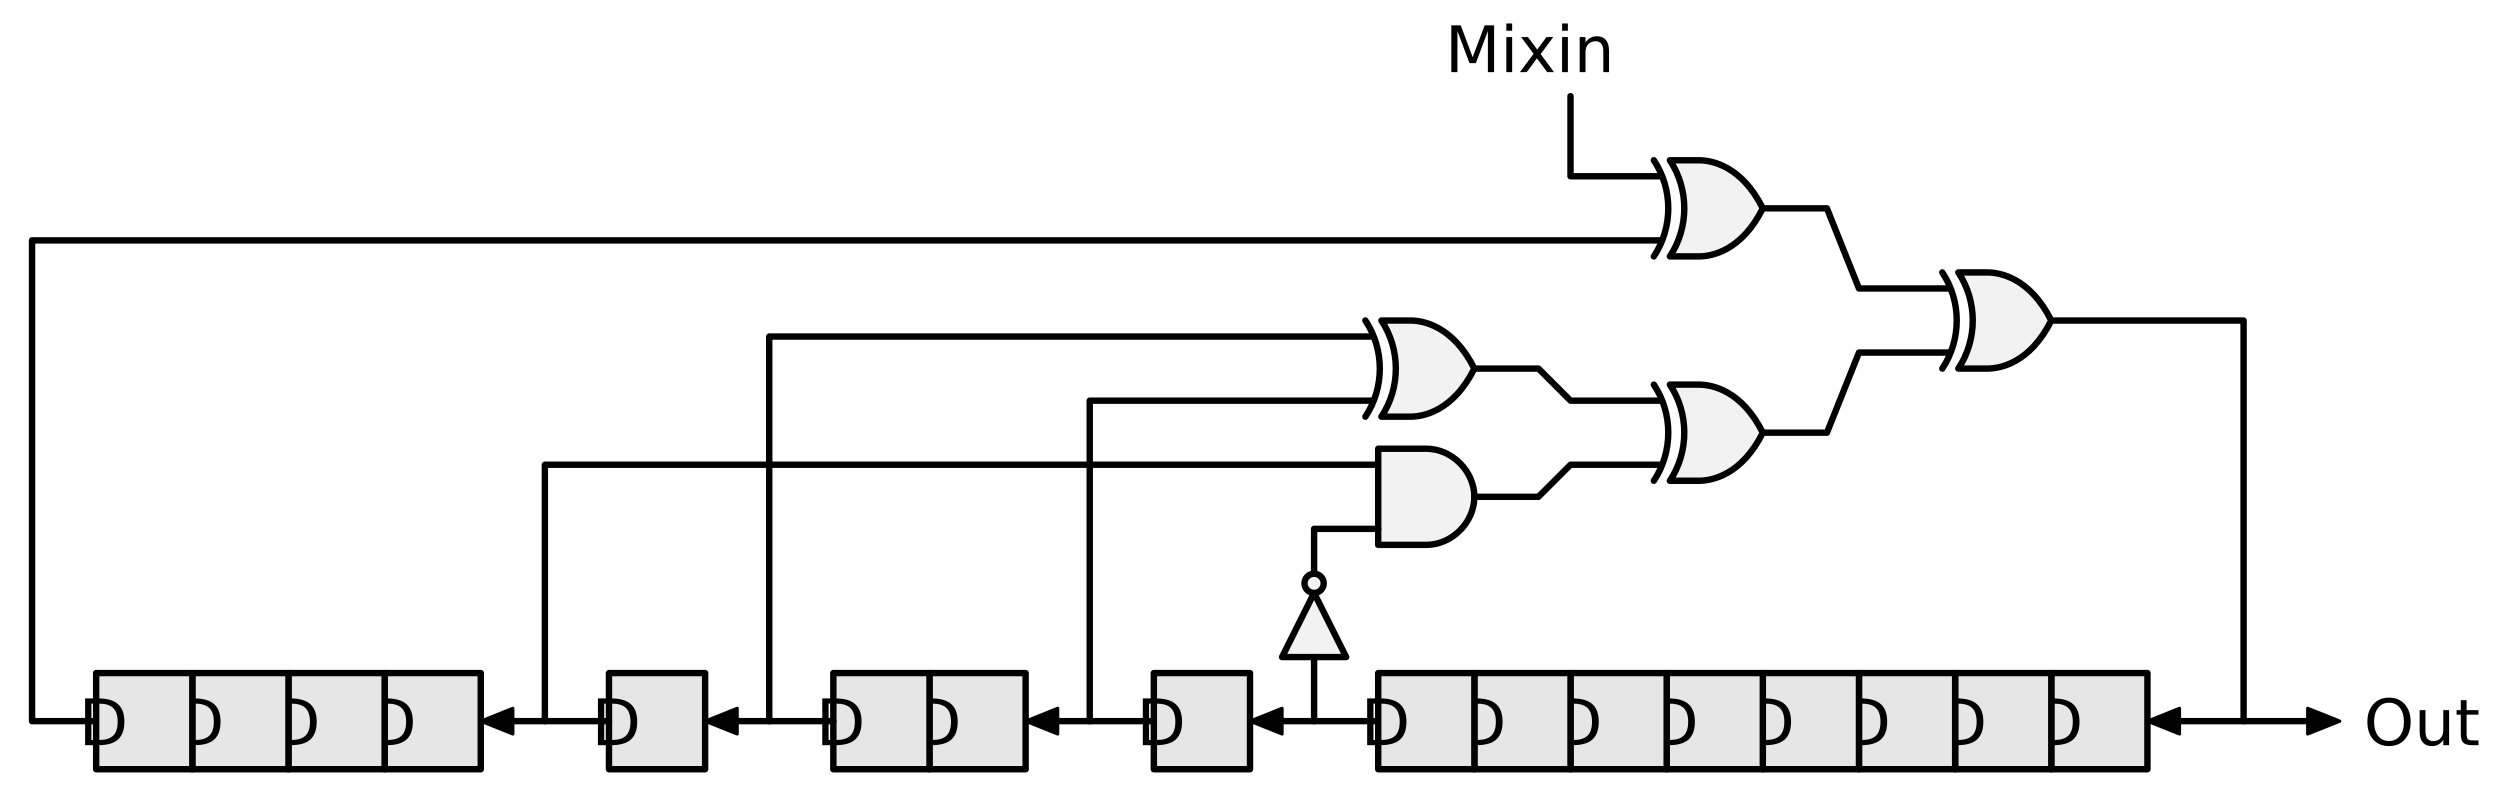
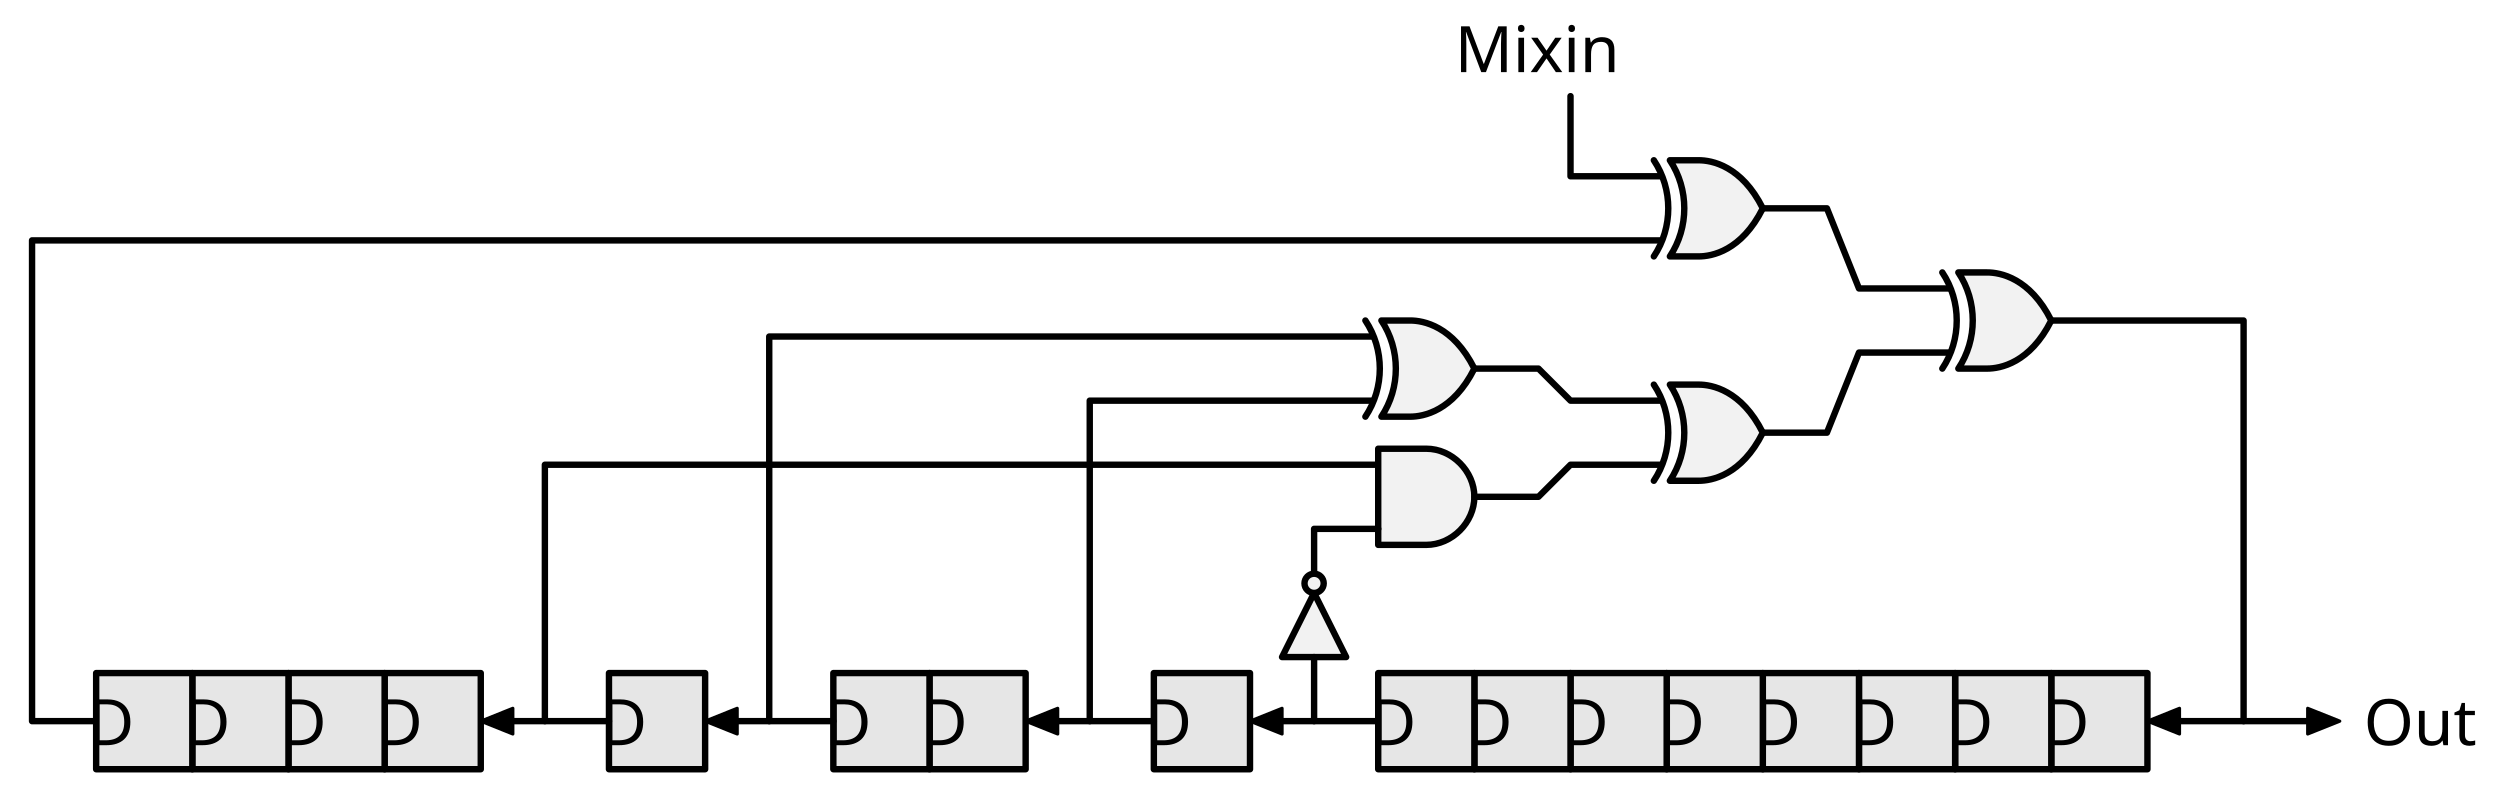
<svg xmlns="http://www.w3.org/2000/svg" width="780" height="250" viewBox="0 0 390 125" version="1.1" id="svg8">
  <defs id="defs2" />
  <g id="layer1" style="display:inline">
-     <text xml:space="preserve" style="color:#000000;font-size:8px;line-height:150%;font-family:'DejaVu Sans';-inkscape-font-specification:'DejaVu Sans';text-align:start;text-decoration:none;text-decoration-line:none;letter-spacing:0px;word-spacing:0px;text-anchor:start;display:inline;overflow:visible;fill:#000000;stroke:#000000;stroke-width:1px;stroke-linecap:butt;stroke-linejoin:miter;stroke-opacity:1" x="368.75" y="116.25" id="text3316-5-0-6-9-9-7-7-6">
+     <text xml:space="preserve" style="color:#000000;font-size:8px;line-height:150%;font-family:'sans-serif';-inkscape-font-specification:'sans-serif';text-align:start;text-decoration:none;text-decoration-line:none;letter-spacing:0px;word-spacing:0px;text-anchor:start;display:inline;overflow:visible;fill:#000000;stroke:#000000;stroke-width:1px;stroke-linecap:butt;stroke-linejoin:miter;stroke-opacity:1" x="368.75" y="116.25" id="text3316-5-0-6-9-9-7-7-6">
      <tspan x="368.75" y="116.25" style="font-size:10px;text-align:start;text-anchor:start;stroke:none" id="tspan1258-2-3-8-9-1">Out</tspan>
    </text>
    <path style="display:inline;fill:none;fill-rule:evenodd;stroke:#000000;stroke-width:1;stroke-linecap:round;stroke-linejoin:round;stroke-miterlimit:4;stroke-dasharray:none;stroke-opacity:1" d="M 215,72.5 H 85 v 40" id="path1267-6-89-7-78-6" />
    <path style="display:inline;fill:none;fill-rule:evenodd;stroke:#000000;stroke-width:1;stroke-linecap:round;stroke-linejoin:round;stroke-miterlimit:4;stroke-dasharray:none;stroke-opacity:1" d="M 215,112.5 H 200" id="path1267-6-89-7-4-0" />
    <path style="display:inline;fill:none;fill-rule:evenodd;stroke:#000000;stroke-width:1;stroke-linecap:round;stroke-linejoin:round;stroke-miterlimit:4;stroke-dasharray:none;stroke-opacity:1" d="M 360,112.5 H 350" id="path1267-6-89-7-4-0-9" />
    <path style="fill:#f2f2f2;stroke:#000000;stroke-width:1;stroke-linecap:round;stroke-linejoin:round;stroke-miterlimit:4;stroke-dasharray:none;stroke-opacity:1" d="m 215,70 v 15 h 7.5 c 4,0 7.5,-3.5 7.5,-7.5 0,-4 -3.5,-7.5 -7.5,-7.5 z" id="path4513-7-7-7-2-7-0-18-88-8-5-3-6-3-2-726-2-3" />
    <g id="g6081" transform="matrix(-1,0,0,1,355,155)">
      <path id="path48391-6-8" d="m 142,-105 c -3,4.5 -3,10.5 0,15" style="fill:none;stroke:#000000;stroke-width:1;stroke-linecap:round;stroke-linejoin:round;stroke-miterlimit:4;stroke-dasharray:none;stroke-opacity:1" />
      <path id="path4513-7-7-7-2-7-0-18-88-8-5-3-6-3-2-726-2-6-4" d="m 139.5,-105 c -3,4.5 -3,10.5 0,15 l -4.5,-4e-5 c -2,-2e-5 -6.667,-0.833 -10,-7.5 3.333,-6.667 8,-7.5 10,-7.5 z" style="fill:#f2f2f2;stroke:#000000;stroke-width:1;stroke-linecap:round;stroke-linejoin:round;stroke-miterlimit:4;stroke-dasharray:none;stroke-opacity:1" />
    </g>
    <path id="path6335-2-9-6-7-3" d="m 170,112.5 v -50 l 44,2e-5" style="fill:none;stroke:#000000;stroke-width:1px;stroke-linecap:round;stroke-linejoin:round;stroke-opacity:1" />
    <path id="path6335-2-9-6-1-1" d="m 120,112.5 v -60 l 94,1e-5" style="fill:none;stroke:#000000;stroke-width:1px;stroke-linecap:round;stroke-linejoin:round;stroke-opacity:1" />
    <path id="path6335-2-9-6-7-3-8" d="m 15,112.5 h -10 L 5,37.5 l 254,2e-5" style="display:inline;fill:none;stroke:#000000;stroke-width:1px;stroke-linecap:round;stroke-linejoin:round;stroke-opacity:1" />
    <path id="path6335-2-9-6-1-1-9" d="m 245,15 v 12.5 l 14,10e-6" style="display:inline;fill:none;stroke:#000000;stroke-width:1px;stroke-linecap:round;stroke-linejoin:round;stroke-opacity:1" />
    <g id="g6081-9" style="display:inline" transform="matrix(-1,0,0,1,400,130)">
      <path id="path48391-6-8-2" d="m 142,-105 c -3,4.5 -3,10.5 0,15" style="fill:none;stroke:#000000;stroke-width:1;stroke-linecap:round;stroke-linejoin:round;stroke-miterlimit:4;stroke-dasharray:none;stroke-opacity:1" />
      <path id="path4513-7-7-7-2-7-0-18-88-8-5-3-6-3-2-726-2-6-4-0" d="m 139.5,-105 c -3,4.5 -3,10.5 0,15 l -4.5,-4e-5 c -2,-2e-5 -6.667,-0.833 -10,-7.5 3.333,-6.667 8,-7.5 10,-7.5 z" style="fill:#f2f2f2;stroke:#000000;stroke-width:1;stroke-linecap:round;stroke-linejoin:round;stroke-miterlimit:4;stroke-dasharray:none;stroke-opacity:1" />
    </g>
    <path id="path6335-2-9-6-7-3-8-0" d="m 275,67.5 h 10 l 5,-12.5 14,2e-5" style="display:inline;fill:none;stroke:#000000;stroke-width:1px;stroke-linecap:round;stroke-linejoin:round;stroke-opacity:1" />
    <path id="path6335-2-9-6-1-1-9-4" d="m 275,32.5 h 10 l 5,12.5 14,1e-5" style="display:inline;fill:none;stroke:#000000;stroke-width:1px;stroke-linecap:round;stroke-linejoin:round;stroke-opacity:1" />
    <g id="g6081-9-8" style="display:inline" transform="matrix(-1,0,0,1,445,147.5)">
      <path id="path48391-6-8-2-7" d="m 142,-105 c -3,4.5 -3,10.5 0,15" style="fill:none;stroke:#000000;stroke-width:1;stroke-linecap:round;stroke-linejoin:round;stroke-miterlimit:4;stroke-dasharray:none;stroke-opacity:1" />
      <path id="path4513-7-7-7-2-7-0-18-88-8-5-3-6-3-2-726-2-6-4-0-1" d="m 139.5,-105 c -3,4.5 -3,10.5 0,15 l -4.5,-4e-5 c -2,-2e-5 -6.667,-0.833 -10,-7.5 3.333,-6.667 8,-7.5 10,-7.5 z" style="fill:#f2f2f2;stroke:#000000;stroke-width:1;stroke-linecap:round;stroke-linejoin:round;stroke-miterlimit:4;stroke-dasharray:none;stroke-opacity:1" />
    </g>
    <path id="path6335-2-9-6-0-4-6-7" d="m 320,50 h 30 v 62.5 h -10" style="display:inline;fill:none;stroke:#000000;stroke-width:1px;stroke-linecap:round;stroke-linejoin:round;stroke-opacity:1" />
    <path id="path6335-2-9-6-7-3-8-2" d="m 230,77.5 h 10 l 5,-5 14,2e-5" style="display:inline;fill:none;stroke:#000000;stroke-width:1px;stroke-linecap:round;stroke-linejoin:round;stroke-opacity:1" />
    <path id="path6335-2-9-6-1-1-9-6" d="m 230,57.5 h 10 l 5,5 14,1e-5" style="display:inline;fill:none;stroke:#000000;stroke-width:1px;stroke-linecap:round;stroke-linejoin:round;stroke-opacity:1" />
    <g id="g6081-9-6" style="display:inline" transform="matrix(-1,0,0,1,400,165)">
      <path id="path48391-6-8-2-4" d="m 142,-105 c -3,4.5 -3,10.5 0,15" style="fill:none;stroke:#000000;stroke-width:1;stroke-linecap:round;stroke-linejoin:round;stroke-miterlimit:4;stroke-dasharray:none;stroke-opacity:1" />
      <path id="path4513-7-7-7-2-7-0-18-88-8-5-3-6-3-2-726-2-6-4-0-9" d="m 139.5,-105 c -3,4.5 -3,10.5 0,15 l -4.5,-4e-5 c -2,-2e-5 -6.667,-0.833 -10,-7.5 3.333,-6.667 8,-7.5 10,-7.5 z" style="fill:#f2f2f2;stroke:#000000;stroke-width:1;stroke-linecap:round;stroke-linejoin:round;stroke-miterlimit:4;stroke-dasharray:none;stroke-opacity:1" />
    </g>
    <path id="path4513-7-7-7-2-7-0-18-88-4-5-6-8-8" d="m 200,102.5 h 10 l -5,-10 z" style="fill:#f2f2f2;stroke:#000000;stroke-width:1px;stroke-linecap:round;stroke-linejoin:round;stroke-opacity:1" />
    <path style="fill:none;stroke:#000000;stroke-width:1px;stroke-linecap:round;stroke-linejoin:round;stroke-opacity:1" d="m 205,89.5 v -7 h 10" id="path6335-2-9-4-0-0-9-0" />
    <circle r="1.5" cy="-205" cx="-91" id="path14701-2-6-6-3" style="fill:#f2f2f2;stroke:#000000;stroke-width:1;stroke-linecap:round;stroke-linejoin:round;stroke-miterlimit:4;stroke-dasharray:none;stroke-dashoffset:0;stroke-opacity:1" transform="matrix(0,-1,-1,0,0,0)" />
    <path style="display:inline;fill:#000000;fill-opacity:1;stroke:#000000;stroke-width:0.5;stroke-linecap:round;stroke-linejoin:round;stroke-miterlimit:4;stroke-dasharray:none;stroke-opacity:1" d="m 340,114.5 v -4 l -5,2 z" id="path6335-2-9-5-1-9-3-7-9-2-06-9-4-8-4-3" />
    <rect style="display:inline;fill:#e6e6e6;stroke:#000000;stroke-width:1;stroke-linecap:round;stroke-linejoin:round;stroke-miterlimit:4;stroke-dasharray:none" id="rect853-60-8-5-3-4-3-2-0-3-0" width="15" height="15" x="320" y="105" />
-     <text xml:space="preserve" style="color:#000000;font-size:8px;line-height:150%;font-family:'DejaVu Sans';-inkscape-font-specification:'DejaVu Sans';text-align:center;text-decoration:none;text-decoration-line:none;letter-spacing:0px;word-spacing:0px;text-anchor:middle;display:inline;overflow:visible;fill:#000000;stroke:#000000;stroke-width:1px;stroke-linecap:butt;stroke-linejoin:miter;stroke-opacity:1" x="327.5" y="116.25" id="text3316-5-0-6-9-93-6-23">
+     <text xml:space="preserve" style="color:#000000;font-size:8px;line-height:150%;font-family:'sans-serif';-inkscape-font-specification:'sans-serif';text-align:center;text-decoration:none;text-decoration-line:none;letter-spacing:0px;word-spacing:0px;text-anchor:middle;display:inline;overflow:visible;fill:#000000;stroke:#000000;stroke-width:1px;stroke-linecap:butt;stroke-linejoin:miter;stroke-opacity:1" x="327.5" y="116.25" id="text3316-5-0-6-9-93-6-23">
      <tspan x="327.5" y="116.25" style="font-size:10px;stroke:none" id="tspan1258-2-6-7-7">D</tspan>
    </text>
    <rect style="display:inline;fill:#e6e6e6;stroke:#000000;stroke-width:1;stroke-linecap:round;stroke-linejoin:round;stroke-miterlimit:4;stroke-dasharray:none" id="rect853-60-8-5-3-4-3-2-0-3-0-9" width="15" height="15" x="305" y="105" />
-     <text xml:space="preserve" style="color:#000000;font-size:8px;line-height:150%;font-family:'DejaVu Sans';-inkscape-font-specification:'DejaVu Sans';text-align:center;text-decoration:none;text-decoration-line:none;letter-spacing:0px;word-spacing:0px;text-anchor:middle;display:inline;overflow:visible;fill:#000000;stroke:#000000;stroke-width:1px;stroke-linecap:butt;stroke-linejoin:miter;stroke-opacity:1" x="312.5" y="116.25" id="text3316-5-0-6-9-93-6-23-1">
+     <text xml:space="preserve" style="color:#000000;font-size:8px;line-height:150%;font-family:'sans-serif';-inkscape-font-specification:'sans-serif';text-align:center;text-decoration:none;text-decoration-line:none;letter-spacing:0px;word-spacing:0px;text-anchor:middle;display:inline;overflow:visible;fill:#000000;stroke:#000000;stroke-width:1px;stroke-linecap:butt;stroke-linejoin:miter;stroke-opacity:1" x="312.5" y="116.25" id="text3316-5-0-6-9-93-6-23-1">
      <tspan x="312.5" y="116.25" style="font-size:10px;stroke:none" id="tspan1258-2-6-7-7-7">D</tspan>
    </text>
    <rect style="display:inline;fill:#e6e6e6;stroke:#000000;stroke-width:1;stroke-linecap:round;stroke-linejoin:round;stroke-miterlimit:4;stroke-dasharray:none" id="rect853-60-8-5-3-4-3-2-0-3-0-7" width="15" height="15" x="290" y="105" />
-     <text xml:space="preserve" style="color:#000000;font-size:8px;line-height:150%;font-family:'DejaVu Sans';-inkscape-font-specification:'DejaVu Sans';text-align:center;text-decoration:none;text-decoration-line:none;letter-spacing:0px;word-spacing:0px;text-anchor:middle;display:inline;overflow:visible;fill:#000000;stroke:#000000;stroke-width:1px;stroke-linecap:butt;stroke-linejoin:miter;stroke-opacity:1" x="297.5" y="116.25" id="text3316-5-0-6-9-93-6-23-11">
+     <text xml:space="preserve" style="color:#000000;font-size:8px;line-height:150%;font-family:'sans-serif';-inkscape-font-specification:'sans-serif';text-align:center;text-decoration:none;text-decoration-line:none;letter-spacing:0px;word-spacing:0px;text-anchor:middle;display:inline;overflow:visible;fill:#000000;stroke:#000000;stroke-width:1px;stroke-linecap:butt;stroke-linejoin:miter;stroke-opacity:1" x="297.5" y="116.25" id="text3316-5-0-6-9-93-6-23-11">
      <tspan x="297.5" y="116.25" style="font-size:10px;stroke:none" id="tspan1258-2-6-7-7-5">D</tspan>
    </text>
    <rect style="display:inline;fill:#e6e6e6;stroke:#000000;stroke-width:1;stroke-linecap:round;stroke-linejoin:round;stroke-miterlimit:4;stroke-dasharray:none" id="rect853-60-8-5-3-4-3-2-0-3-0-97" width="15" height="15" x="275" y="105" />
-     <text xml:space="preserve" style="color:#000000;font-size:8px;line-height:150%;font-family:'DejaVu Sans';-inkscape-font-specification:'DejaVu Sans';text-align:center;text-decoration:none;text-decoration-line:none;letter-spacing:0px;word-spacing:0px;text-anchor:middle;display:inline;overflow:visible;fill:#000000;stroke:#000000;stroke-width:1px;stroke-linecap:butt;stroke-linejoin:miter;stroke-opacity:1" x="282.5" y="116.25" id="text3316-5-0-6-9-93-6-23-7">
+     <text xml:space="preserve" style="color:#000000;font-size:8px;line-height:150%;font-family:'sans-serif';-inkscape-font-specification:'sans-serif';text-align:center;text-decoration:none;text-decoration-line:none;letter-spacing:0px;word-spacing:0px;text-anchor:middle;display:inline;overflow:visible;fill:#000000;stroke:#000000;stroke-width:1px;stroke-linecap:butt;stroke-linejoin:miter;stroke-opacity:1" x="282.5" y="116.25" id="text3316-5-0-6-9-93-6-23-7">
      <tspan x="282.5" y="116.25" style="font-size:10px;stroke:none" id="tspan1258-2-6-7-7-6">D</tspan>
    </text>
    <rect style="display:inline;fill:#e6e6e6;stroke:#000000;stroke-width:1;stroke-linecap:round;stroke-linejoin:round;stroke-miterlimit:4;stroke-dasharray:none" id="rect853-60-8-5-3-4-3-2-0-3-0-73" width="15" height="15" x="260" y="105" />
-     <text xml:space="preserve" style="color:#000000;font-size:8px;line-height:150%;font-family:'DejaVu Sans';-inkscape-font-specification:'DejaVu Sans';text-align:center;text-decoration:none;text-decoration-line:none;letter-spacing:0px;word-spacing:0px;text-anchor:middle;display:inline;overflow:visible;fill:#000000;stroke:#000000;stroke-width:1px;stroke-linecap:butt;stroke-linejoin:miter;stroke-opacity:1" x="267.5" y="116.25" id="text3316-5-0-6-9-93-6-23-6">
+     <text xml:space="preserve" style="color:#000000;font-size:8px;line-height:150%;font-family:'sans-serif';-inkscape-font-specification:'sans-serif';text-align:center;text-decoration:none;text-decoration-line:none;letter-spacing:0px;word-spacing:0px;text-anchor:middle;display:inline;overflow:visible;fill:#000000;stroke:#000000;stroke-width:1px;stroke-linecap:butt;stroke-linejoin:miter;stroke-opacity:1" x="267.5" y="116.25" id="text3316-5-0-6-9-93-6-23-6">
      <tspan x="267.5" y="116.25" style="font-size:10px;stroke:none" id="tspan1258-2-6-7-7-56">D</tspan>
    </text>
    <rect style="display:inline;fill:#e6e6e6;stroke:#000000;stroke-width:1;stroke-linecap:round;stroke-linejoin:round;stroke-miterlimit:4;stroke-dasharray:none" id="rect853-60-8-5-3-4-3-2-0-3-0-3" width="15" height="15" x="245" y="105" />
-     <text xml:space="preserve" style="color:#000000;font-size:8px;line-height:150%;font-family:'DejaVu Sans';-inkscape-font-specification:'DejaVu Sans';text-align:center;text-decoration:none;text-decoration-line:none;letter-spacing:0px;word-spacing:0px;text-anchor:middle;display:inline;overflow:visible;fill:#000000;stroke:#000000;stroke-width:1px;stroke-linecap:butt;stroke-linejoin:miter;stroke-opacity:1" x="252.5" y="116.25" id="text3316-5-0-6-9-93-6-23-9">
+     <text xml:space="preserve" style="color:#000000;font-size:8px;line-height:150%;font-family:'sans-serif';-inkscape-font-specification:'sans-serif';text-align:center;text-decoration:none;text-decoration-line:none;letter-spacing:0px;word-spacing:0px;text-anchor:middle;display:inline;overflow:visible;fill:#000000;stroke:#000000;stroke-width:1px;stroke-linecap:butt;stroke-linejoin:miter;stroke-opacity:1" x="252.5" y="116.25" id="text3316-5-0-6-9-93-6-23-9">
      <tspan x="252.5" y="116.25" style="font-size:10px;stroke:none" id="tspan1258-2-6-7-7-4">D</tspan>
    </text>
    <rect style="display:inline;fill:#e6e6e6;stroke:#000000;stroke-width:1;stroke-linecap:round;stroke-linejoin:round;stroke-miterlimit:4;stroke-dasharray:none" id="rect853-60-8-5-3-4-3-2-0-3-0-8" width="15" height="15" x="230" y="105" />
-     <text xml:space="preserve" style="color:#000000;font-size:8px;line-height:150%;font-family:'DejaVu Sans';-inkscape-font-specification:'DejaVu Sans';text-align:center;text-decoration:none;text-decoration-line:none;letter-spacing:0px;word-spacing:0px;text-anchor:middle;display:inline;overflow:visible;fill:#000000;stroke:#000000;stroke-width:1px;stroke-linecap:butt;stroke-linejoin:miter;stroke-opacity:1" x="237.5" y="116.25" id="text3316-5-0-6-9-93-6-23-12">
+     <text xml:space="preserve" style="color:#000000;font-size:8px;line-height:150%;font-family:'sans-serif';-inkscape-font-specification:'sans-serif';text-align:center;text-decoration:none;text-decoration-line:none;letter-spacing:0px;word-spacing:0px;text-anchor:middle;display:inline;overflow:visible;fill:#000000;stroke:#000000;stroke-width:1px;stroke-linecap:butt;stroke-linejoin:miter;stroke-opacity:1" x="237.5" y="116.25" id="text3316-5-0-6-9-93-6-23-12">
      <tspan x="237.5" y="116.25" style="font-size:10px;stroke:none" id="tspan1258-2-6-7-7-9">D</tspan>
    </text>
    <rect style="display:inline;fill:#e6e6e6;stroke:#000000;stroke-width:1;stroke-linecap:round;stroke-linejoin:round;stroke-miterlimit:4;stroke-dasharray:none" id="rect853-60-8-5-3-4-3-2-0-3-0-39" width="15" height="15" x="215" y="105" />
-     <text xml:space="preserve" style="color:#000000;font-size:8px;line-height:150%;font-family:'DejaVu Sans';-inkscape-font-specification:'DejaVu Sans';text-align:center;text-decoration:none;text-decoration-line:none;letter-spacing:0px;word-spacing:0px;text-anchor:middle;display:inline;overflow:visible;fill:#000000;stroke:#000000;stroke-width:1px;stroke-linecap:butt;stroke-linejoin:miter;stroke-opacity:1" x="222.5" y="116.25" id="text3316-5-0-6-9-93-6-23-0">
+     <text xml:space="preserve" style="color:#000000;font-size:8px;line-height:150%;font-family:'sans-serif';-inkscape-font-specification:'sans-serif';text-align:center;text-decoration:none;text-decoration-line:none;letter-spacing:0px;word-spacing:0px;text-anchor:middle;display:inline;overflow:visible;fill:#000000;stroke:#000000;stroke-width:1px;stroke-linecap:butt;stroke-linejoin:miter;stroke-opacity:1" x="222.5" y="116.25" id="text3316-5-0-6-9-93-6-23-0">
      <tspan x="222.5" y="116.25" style="font-size:10px;stroke:none" id="tspan1258-2-6-7-7-8">D</tspan>
    </text>
    <rect style="display:inline;fill:#e6e6e6;stroke:#000000;stroke-width:1;stroke-linecap:round;stroke-linejoin:round;stroke-miterlimit:4;stroke-dasharray:none" id="rect853-60-8-5-3-4-3-2-0-3-0-85" width="15" height="15" x="180" y="105" />
-     <text xml:space="preserve" style="color:#000000;font-size:8px;line-height:150%;font-family:'DejaVu Sans';-inkscape-font-specification:'DejaVu Sans';text-align:center;text-decoration:none;text-decoration-line:none;letter-spacing:0px;word-spacing:0px;text-anchor:middle;display:inline;overflow:visible;fill:#000000;stroke:#000000;stroke-width:1px;stroke-linecap:butt;stroke-linejoin:miter;stroke-opacity:1" x="187.5" y="116.25" id="text3316-5-0-6-9-93-6-23-09">
+     <text xml:space="preserve" style="color:#000000;font-size:8px;line-height:150%;font-family:'sans-serif';-inkscape-font-specification:'sans-serif';text-align:center;text-decoration:none;text-decoration-line:none;letter-spacing:0px;word-spacing:0px;text-anchor:middle;display:inline;overflow:visible;fill:#000000;stroke:#000000;stroke-width:1px;stroke-linecap:butt;stroke-linejoin:miter;stroke-opacity:1" x="187.5" y="116.25" id="text3316-5-0-6-9-93-6-23-09">
      <tspan x="187.5" y="116.25" style="font-size:10px;stroke:none" id="tspan1258-2-6-7-7-63">D</tspan>
    </text>
    <rect style="display:inline;fill:#e6e6e6;stroke:#000000;stroke-width:1;stroke-linecap:round;stroke-linejoin:round;stroke-miterlimit:4;stroke-dasharray:none" id="rect853-60-8-5-3-4-3-2-0-3-0-856" width="15" height="15" x="145" y="105" />
-     <text xml:space="preserve" style="color:#000000;font-size:8px;line-height:150%;font-family:'DejaVu Sans';-inkscape-font-specification:'DejaVu Sans';text-align:center;text-decoration:none;text-decoration-line:none;letter-spacing:0px;word-spacing:0px;text-anchor:middle;display:inline;overflow:visible;fill:#000000;stroke:#000000;stroke-width:1px;stroke-linecap:butt;stroke-linejoin:miter;stroke-opacity:1" x="152.5" y="116.25" id="text3316-5-0-6-9-93-6-23-115">
+     <text xml:space="preserve" style="color:#000000;font-size:8px;line-height:150%;font-family:'sans-serif';-inkscape-font-specification:'sans-serif';text-align:center;text-decoration:none;text-decoration-line:none;letter-spacing:0px;word-spacing:0px;text-anchor:middle;display:inline;overflow:visible;fill:#000000;stroke:#000000;stroke-width:1px;stroke-linecap:butt;stroke-linejoin:miter;stroke-opacity:1" x="152.5" y="116.25" id="text3316-5-0-6-9-93-6-23-115">
      <tspan x="152.5" y="116.25" style="font-size:10px;stroke:none" id="tspan1258-2-6-7-7-98">D</tspan>
    </text>
    <rect style="display:inline;fill:#e6e6e6;stroke:#000000;stroke-width:1;stroke-linecap:round;stroke-linejoin:round;stroke-miterlimit:4;stroke-dasharray:none" id="rect853-60-8-5-3-4-3-2-0-3-0-4" width="15" height="15" x="130" y="105" />
-     <text xml:space="preserve" style="color:#000000;font-size:8px;line-height:150%;font-family:'DejaVu Sans';-inkscape-font-specification:'DejaVu Sans';text-align:center;text-decoration:none;text-decoration-line:none;letter-spacing:0px;word-spacing:0px;text-anchor:middle;display:inline;overflow:visible;fill:#000000;stroke:#000000;stroke-width:1px;stroke-linecap:butt;stroke-linejoin:miter;stroke-opacity:1" x="137.5" y="116.25" id="text3316-5-0-6-9-93-6-23-8">
+     <text xml:space="preserve" style="color:#000000;font-size:8px;line-height:150%;font-family:'sans-serif';-inkscape-font-specification:'sans-serif';text-align:center;text-decoration:none;text-decoration-line:none;letter-spacing:0px;word-spacing:0px;text-anchor:middle;display:inline;overflow:visible;fill:#000000;stroke:#000000;stroke-width:1px;stroke-linecap:butt;stroke-linejoin:miter;stroke-opacity:1" x="137.5" y="116.25" id="text3316-5-0-6-9-93-6-23-8">
      <tspan x="137.5" y="116.25" style="font-size:10px;stroke:none" id="tspan1258-2-6-7-7-1">D</tspan>
    </text>
    <rect style="display:inline;fill:#e6e6e6;stroke:#000000;stroke-width:1;stroke-linecap:round;stroke-linejoin:round;stroke-miterlimit:4;stroke-dasharray:none" id="rect853-60-8-5-3-4-3-2-0-3-0-0" width="15" height="15" x="95" y="105" />
-     <text xml:space="preserve" style="color:#000000;font-size:8px;line-height:150%;font-family:'DejaVu Sans';-inkscape-font-specification:'DejaVu Sans';text-align:center;text-decoration:none;text-decoration-line:none;letter-spacing:0px;word-spacing:0px;text-anchor:middle;display:inline;overflow:visible;fill:#000000;stroke:#000000;stroke-width:1px;stroke-linecap:butt;stroke-linejoin:miter;stroke-opacity:1" x="102.5" y="116.25" id="text3316-5-0-6-9-93-6-23-3">
+     <text xml:space="preserve" style="color:#000000;font-size:8px;line-height:150%;font-family:'sans-serif';-inkscape-font-specification:'sans-serif';text-align:center;text-decoration:none;text-decoration-line:none;letter-spacing:0px;word-spacing:0px;text-anchor:middle;display:inline;overflow:visible;fill:#000000;stroke:#000000;stroke-width:1px;stroke-linecap:butt;stroke-linejoin:miter;stroke-opacity:1" x="102.5" y="116.25" id="text3316-5-0-6-9-93-6-23-3">
      <tspan x="102.5" y="116.25" style="font-size:10px;stroke:none" id="tspan1258-2-6-7-7-0">D</tspan>
    </text>
    <rect style="display:inline;fill:#e6e6e6;stroke:#000000;stroke-width:1;stroke-linecap:round;stroke-linejoin:round;stroke-miterlimit:4;stroke-dasharray:none" id="rect853-60-8-5-3-4-3-2-0-3-0-44" width="15" height="15" x="60" y="105" />
-     <text xml:space="preserve" style="color:#000000;font-size:8px;line-height:150%;font-family:'DejaVu Sans';-inkscape-font-specification:'DejaVu Sans';text-align:center;text-decoration:none;text-decoration-line:none;letter-spacing:0px;word-spacing:0px;text-anchor:middle;display:inline;overflow:visible;fill:#000000;stroke:#000000;stroke-width:1px;stroke-linecap:butt;stroke-linejoin:miter;stroke-opacity:1" x="67.5" y="116.25" id="text3316-5-0-6-9-93-6-23-4">
+     <text xml:space="preserve" style="color:#000000;font-size:8px;line-height:150%;font-family:'sans-serif';-inkscape-font-specification:'sans-serif';text-align:center;text-decoration:none;text-decoration-line:none;letter-spacing:0px;word-spacing:0px;text-anchor:middle;display:inline;overflow:visible;fill:#000000;stroke:#000000;stroke-width:1px;stroke-linecap:butt;stroke-linejoin:miter;stroke-opacity:1" x="67.5" y="116.25" id="text3316-5-0-6-9-93-6-23-4">
      <tspan x="67.5" y="116.25" style="font-size:10px;stroke:none" id="tspan1258-2-6-7-7-47">D</tspan>
    </text>
    <rect style="display:inline;fill:#e6e6e6;stroke:#000000;stroke-width:1;stroke-linecap:round;stroke-linejoin:round;stroke-miterlimit:4;stroke-dasharray:none" id="rect853-60-8-5-3-4-3-2-0-3-0-6" width="15" height="15" x="45" y="105" />
-     <text xml:space="preserve" style="color:#000000;font-size:8px;line-height:150%;font-family:'DejaVu Sans';-inkscape-font-specification:'DejaVu Sans';text-align:center;text-decoration:none;text-decoration-line:none;letter-spacing:0px;word-spacing:0px;text-anchor:middle;display:inline;overflow:visible;fill:#000000;stroke:#000000;stroke-width:1px;stroke-linecap:butt;stroke-linejoin:miter;stroke-opacity:1" x="52.5" y="116.25" id="text3316-5-0-6-9-93-6-23-31">
+     <text xml:space="preserve" style="color:#000000;font-size:8px;line-height:150%;font-family:'sans-serif';-inkscape-font-specification:'sans-serif';text-align:center;text-decoration:none;text-decoration-line:none;letter-spacing:0px;word-spacing:0px;text-anchor:middle;display:inline;overflow:visible;fill:#000000;stroke:#000000;stroke-width:1px;stroke-linecap:butt;stroke-linejoin:miter;stroke-opacity:1" x="52.5" y="116.25" id="text3316-5-0-6-9-93-6-23-31">
      <tspan x="52.5" y="116.25" style="font-size:10px;stroke:none" id="tspan1258-2-6-7-7-75">D</tspan>
    </text>
    <rect style="display:inline;fill:#e6e6e6;stroke:#000000;stroke-width:1;stroke-linecap:round;stroke-linejoin:round;stroke-miterlimit:4;stroke-dasharray:none" id="rect853-60-8-5-3-4-3-2-0-3-0-96" width="15" height="15" x="30" y="105" />
-     <text xml:space="preserve" style="color:#000000;font-size:8px;line-height:150%;font-family:'DejaVu Sans';-inkscape-font-specification:'DejaVu Sans';text-align:center;text-decoration:none;text-decoration-line:none;letter-spacing:0px;word-spacing:0px;text-anchor:middle;display:inline;overflow:visible;fill:#000000;stroke:#000000;stroke-width:1px;stroke-linecap:butt;stroke-linejoin:miter;stroke-opacity:1" x="37.5" y="116.25" id="text3316-5-0-6-9-93-6-23-2">
+     <text xml:space="preserve" style="color:#000000;font-size:8px;line-height:150%;font-family:'sans-serif';-inkscape-font-specification:'sans-serif';text-align:center;text-decoration:none;text-decoration-line:none;letter-spacing:0px;word-spacing:0px;text-anchor:middle;display:inline;overflow:visible;fill:#000000;stroke:#000000;stroke-width:1px;stroke-linecap:butt;stroke-linejoin:miter;stroke-opacity:1" x="37.5" y="116.25" id="text3316-5-0-6-9-93-6-23-2">
      <tspan x="37.5" y="116.25" style="font-size:10px;stroke:none" id="tspan1258-2-6-7-7-17">D</tspan>
    </text>
    <rect style="display:inline;fill:#e6e6e6;stroke:#000000;stroke-width:1;stroke-linecap:round;stroke-linejoin:round;stroke-miterlimit:4;stroke-dasharray:none" id="rect853-60-8-5-3-4-3-2-0-3-0-857" width="15" height="15" x="15" y="105" />
-     <text xml:space="preserve" style="color:#000000;font-size:8px;line-height:150%;font-family:'DejaVu Sans';-inkscape-font-specification:'DejaVu Sans';text-align:center;text-decoration:none;text-decoration-line:none;letter-spacing:0px;word-spacing:0px;text-anchor:middle;display:inline;overflow:visible;fill:#000000;stroke:#000000;stroke-width:1px;stroke-linecap:butt;stroke-linejoin:miter;stroke-opacity:1" x="22.5" y="116.25" id="text3316-5-0-6-9-93-6-23-41">
+     <text xml:space="preserve" style="color:#000000;font-size:8px;line-height:150%;font-family:'sans-serif';-inkscape-font-specification:'sans-serif';text-align:center;text-decoration:none;text-decoration-line:none;letter-spacing:0px;word-spacing:0px;text-anchor:middle;display:inline;overflow:visible;fill:#000000;stroke:#000000;stroke-width:1px;stroke-linecap:butt;stroke-linejoin:miter;stroke-opacity:1" x="22.5" y="116.25" id="text3316-5-0-6-9-93-6-23-41">
      <tspan x="22.5" y="116.25" style="font-size:10px;stroke:none" id="tspan1258-2-6-7-7-85">D</tspan>
    </text>
    <path style="display:inline;fill:#000000;fill-opacity:1;stroke:#000000;stroke-width:0.5;stroke-linecap:round;stroke-linejoin:round;stroke-miterlimit:4;stroke-dasharray:none;stroke-opacity:1" d="m 200,114.5 v -4 l -5,2 z" id="path6335-2-9-5-1-9-3-7-9-2-06-9-4-8-4-54" />
    <path style="display:inline;fill:none;fill-rule:evenodd;stroke:#000000;stroke-width:1;stroke-linecap:round;stroke-linejoin:round;stroke-miterlimit:4;stroke-dasharray:none;stroke-opacity:1" d="M 180,112.5 H 165" id="path1267-6-89-7-4-0-6" />
    <path style="display:inline;fill:#000000;fill-opacity:1;stroke:#000000;stroke-width:0.5;stroke-linecap:round;stroke-linejoin:round;stroke-miterlimit:4;stroke-dasharray:none;stroke-opacity:1" d="m 165,114.5 v -4 l -5,2 z" id="path6335-2-9-5-1-9-3-7-9-2-06-9-4-8-4-54-1" />
    <path style="display:inline;fill:none;fill-rule:evenodd;stroke:#000000;stroke-width:1;stroke-linecap:round;stroke-linejoin:round;stroke-miterlimit:4;stroke-dasharray:none;stroke-opacity:1" d="M 130,112.5 H 115" id="path1267-6-89-7-4-0-5" />
    <path style="display:inline;fill:#000000;fill-opacity:1;stroke:#000000;stroke-width:0.5;stroke-linecap:round;stroke-linejoin:round;stroke-miterlimit:4;stroke-dasharray:none;stroke-opacity:1" d="m 115,114.5 v -4 l -5,2 z" id="path6335-2-9-5-1-9-3-7-9-2-06-9-4-8-4-54-9" />
    <path style="display:inline;fill:none;fill-rule:evenodd;stroke:#000000;stroke-width:1;stroke-linecap:round;stroke-linejoin:round;stroke-miterlimit:4;stroke-dasharray:none;stroke-opacity:1" d="m 95,112.5 h -15" id="path1267-6-89-7-4-0-4" />
    <path style="display:inline;fill:#000000;fill-opacity:1;stroke:#000000;stroke-width:0.5;stroke-linecap:round;stroke-linejoin:round;stroke-miterlimit:4;stroke-dasharray:none;stroke-opacity:1" d="m 80,114.5 v -4 l -5,2 z" id="path6335-2-9-5-1-9-3-7-9-2-06-9-4-8-4-54-90" />
    <path style="display:inline;fill:none;stroke:#000000;stroke-width:1px;stroke-linecap:round;stroke-linejoin:round;stroke-opacity:1" d="m 205,112.5 v -10" id="path6335-2-9-8-7-4-1" />
-     <text xml:space="preserve" style="color:#000000;font-size:8px;line-height:150%;font-family:'DejaVu Sans';-inkscape-font-specification:'DejaVu Sans';text-align:center;text-decoration:none;text-decoration-line:none;letter-spacing:0px;word-spacing:0px;text-anchor:middle;display:inline;overflow:visible;fill:#000000;stroke:#000000;stroke-width:1px;stroke-linecap:butt;stroke-linejoin:miter;stroke-opacity:1" x="245" y="11.25" id="text3316-5-0-6-9-9-92-2">
+     <text xml:space="preserve" style="color:#000000;font-size:8px;line-height:150%;font-family:'sans-serif';-inkscape-font-specification:'sans-serif';text-align:center;text-decoration:none;text-decoration-line:none;letter-spacing:0px;word-spacing:0px;text-anchor:middle;display:inline;overflow:visible;fill:#000000;stroke:#000000;stroke-width:1px;stroke-linecap:butt;stroke-linejoin:miter;stroke-opacity:1" x="245" y="11.25" id="text3316-5-0-6-9-9-92-2">
      <tspan x="245" y="11.25" style="font-size:10px;stroke:none" id="tspan1258-2-3-2-7">Mixin</tspan>
    </text>
    <path style="display:inline;fill:#000000;fill-opacity:1;stroke:#000000;stroke-width:0.5;stroke-linecap:round;stroke-linejoin:round;stroke-miterlimit:4;stroke-dasharray:none;stroke-opacity:1" d="m 360,114.5 v -4 l 5,2 z" id="path6335-2-9-5-1-9-3-7-9-2-06-9-4-8-4-54-7" />
  </g>
</svg>
